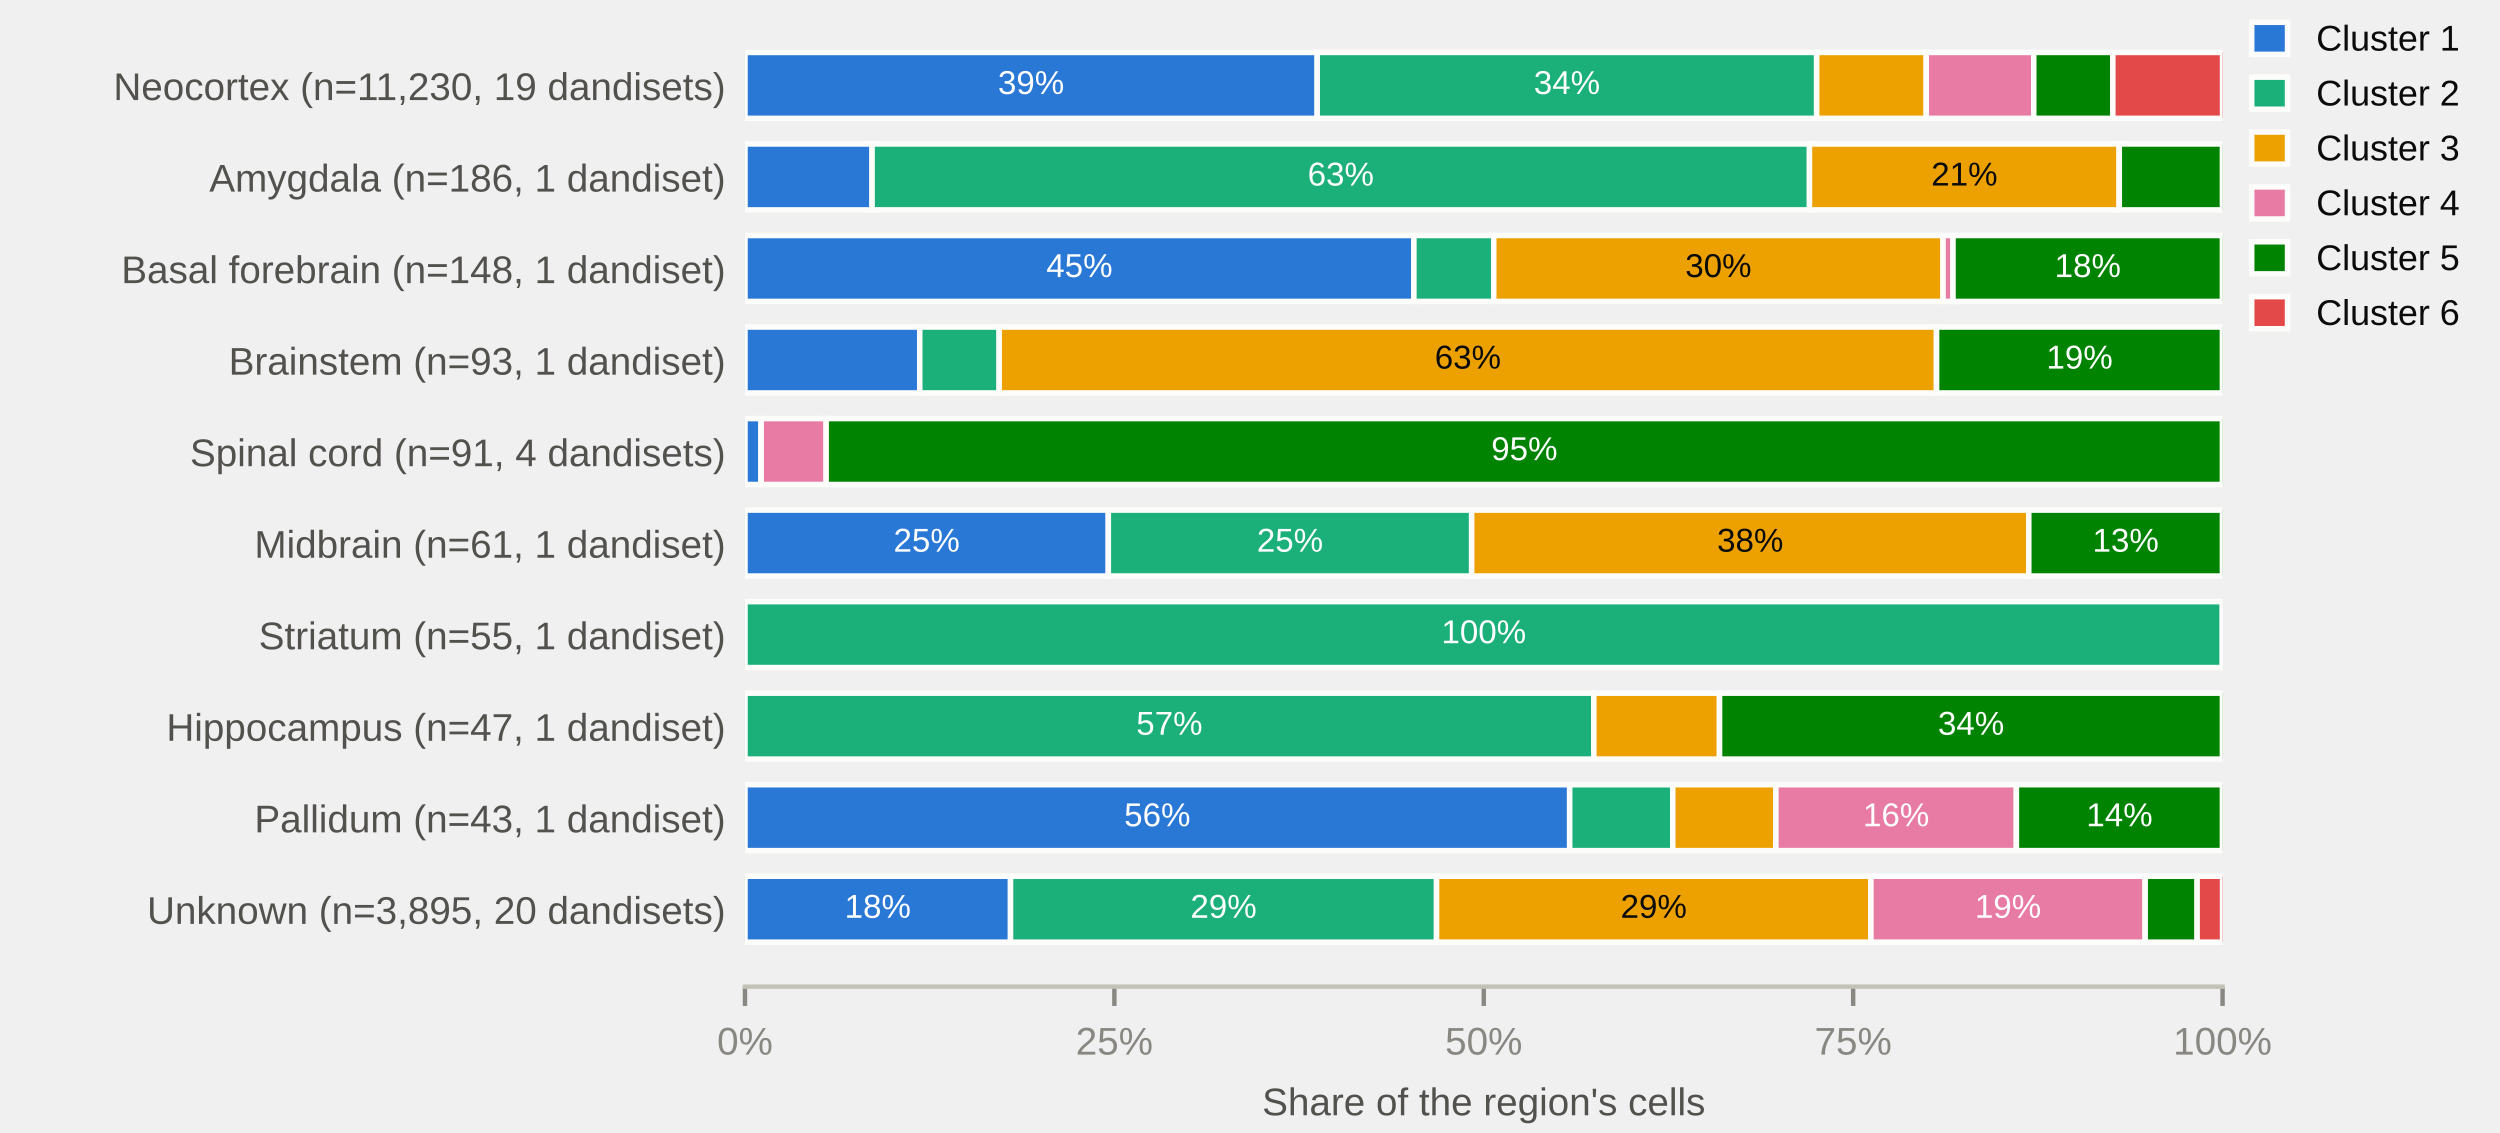
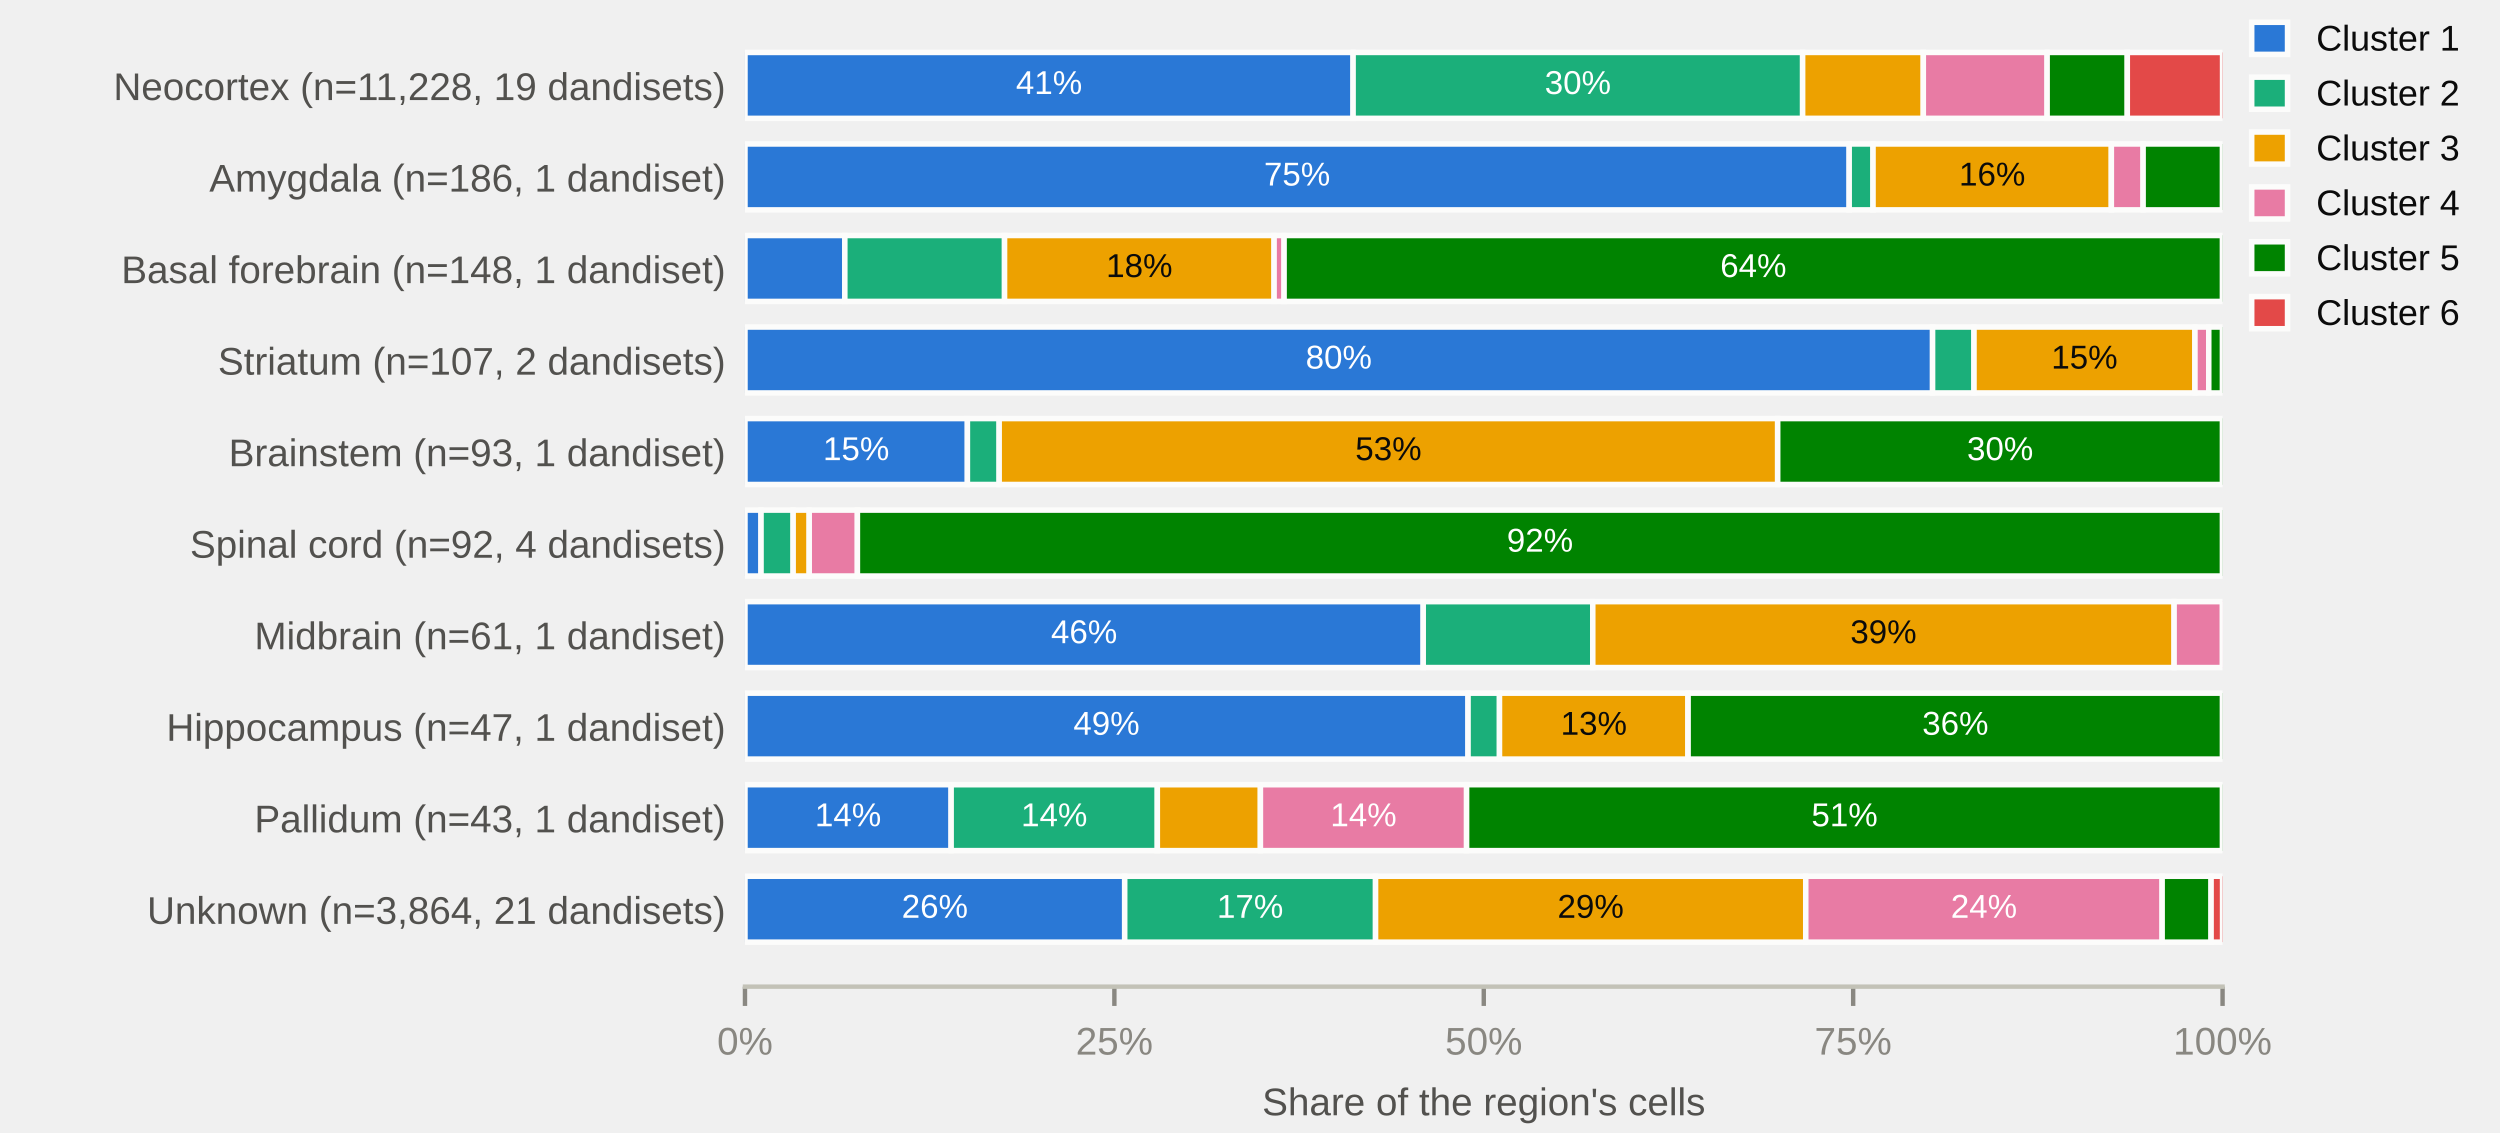
<svg xmlns="http://www.w3.org/2000/svg" xmlns:xlink="http://www.w3.org/1999/xlink" width="453.17pt" height="205.289pt" viewBox="0 0 453.17 205.289" version="1.1">
  <defs>
    <style type="text/css">*{stroke-linejoin: round; stroke-linecap: butt}</style>
  </defs>
  <g id="figure_1">
    <g id="patch_1">
      <path d="M 0 205.289  L 453.17 205.289  L 453.17 0  L 0 0  L 0 205.289  z " style="fill: none" />
    </g>
    <g id="axes_1">
      <g id="patch_2">
        <path d="M 135.04 178.848  L 402.88 178.848  L 402.88 1.44  L 135.04 1.44  L 135.04 178.848  z " style="fill: none" />
      </g>
      <g id="patch_3">
-         <path d="M 135.04 170.784  L 183.176 170.784  L 183.176 158.837  L 135.04 158.837  z " clip-path="url(#pa1163bbc24)" style="fill: #2a78d6; stroke: #fcfcfb; stroke-linejoin: miter" />
+         <path d="M 135.04 170.784  L 203.872 170.784  L 203.872 158.837  L 135.04 158.837  z " clip-path="url(#p3c874827e0)" style="fill: #2a78d6; stroke: #fcfcfb; stroke-linejoin: miter" />
      </g>
      <g id="patch_4">
-         <path d="M 135.04 154.191  L 284.533 154.191  L 284.533 142.245  L 135.04 142.245  z " clip-path="url(#pa1163bbc24)" style="fill: #2a78d6; stroke: #fcfcfb; stroke-linejoin: miter" />
+         <path d="M 135.04 154.191  L 172.413 154.191  L 172.413 142.245  L 135.04 142.245  z " clip-path="url(#p3c874827e0)" style="fill: #2a78d6; stroke: #fcfcfb; stroke-linejoin: miter" />
      </g>
      <g id="patch_5">
-         <path d="M 135.04 137.599  L 135.04 137.599  L 135.04 125.652  L 135.04 125.652  z " clip-path="url(#pa1163bbc24)" style="fill: #2a78d6; stroke: #fcfcfb; stroke-linejoin: miter" />
+         <path d="M 135.04 137.599  L 266.111 137.599  L 266.111 125.652  L 135.04 125.652  z " clip-path="url(#p3c874827e0)" style="fill: #2a78d6; stroke: #fcfcfb; stroke-linejoin: miter" />
      </g>
      <g id="patch_6">
-         <path d="M 135.04 121.006  L 135.04 121.006  L 135.04 109.06  L 135.04 109.06  z " clip-path="url(#pa1163bbc24)" style="fill: #2a78d6; stroke: #fcfcfb; stroke-linejoin: miter" />
+         <path d="M 135.04 121.006  L 257.983 121.006  L 257.983 109.06  L 135.04 109.06  z " clip-path="url(#p3c874827e0)" style="fill: #2a78d6; stroke: #fcfcfb; stroke-linejoin: miter" />
      </g>
      <g id="patch_7">
-         <path d="M 135.04 104.414  L 200.903 104.414  L 200.903 92.467  L 135.04 92.467  z " clip-path="url(#pa1163bbc24)" style="fill: #2a78d6; stroke: #fcfcfb; stroke-linejoin: miter" />
+         <path d="M 135.04 104.414  L 137.952 104.414  L 137.952 92.467  L 135.04 92.467  z " clip-path="url(#p3c874827e0)" style="fill: #2a78d6; stroke: #fcfcfb; stroke-linejoin: miter" />
      </g>
      <g id="patch_8">
-         <path d="M 135.04 87.821  L 137.984 87.821  L 137.984 75.874  L 135.04 75.874  z " clip-path="url(#pa1163bbc24)" style="fill: #2a78d6; stroke: #fcfcfb; stroke-linejoin: miter" />
+         <path d="M 135.04 87.821  L 175.36 87.821  L 175.36 75.874  L 135.04 75.874  z " clip-path="url(#p3c874827e0)" style="fill: #2a78d6; stroke: #fcfcfb; stroke-linejoin: miter" />
      </g>
      <g id="patch_9">
-         <path d="M 135.04 71.228  L 166.72 71.228  L 166.72 59.282  L 135.04 59.282  z " clip-path="url(#pa1163bbc24)" style="fill: #2a78d6; stroke: #fcfcfb; stroke-linejoin: miter" />
+         <path d="M 135.04 71.228  L 350.314 71.228  L 350.314 59.282  L 135.04 59.282  z " clip-path="url(#p3c874827e0)" style="fill: #2a78d6; stroke: #fcfcfb; stroke-linejoin: miter" />
      </g>
      <g id="patch_10">
-         <path d="M 135.04 54.636  L 256.292 54.636  L 256.292 42.689  L 135.04 42.689  z " clip-path="url(#pa1163bbc24)" style="fill: #2a78d6; stroke: #fcfcfb; stroke-linejoin: miter" />
+         <path d="M 135.04 54.636  L 153.138 54.636  L 153.138 42.689  L 135.04 42.689  z " clip-path="url(#p3c874827e0)" style="fill: #2a78d6; stroke: #fcfcfb; stroke-linejoin: miter" />
      </g>
      <g id="patch_11">
-         <path d="M 135.04 38.043  L 158.08 38.043  L 158.08 26.097  L 135.04 26.097  z " clip-path="url(#pa1163bbc24)" style="fill: #2a78d6; stroke: #fcfcfb; stroke-linejoin: miter" />
+         <path d="M 135.04 38.043  L 335.2 38.043  L 335.2 26.097  L 135.04 26.097  z " clip-path="url(#p3c874827e0)" style="fill: #2a78d6; stroke: #fcfcfb; stroke-linejoin: miter" />
      </g>
      <g id="patch_12">
-         <path d="M 135.04 21.451  L 238.766 21.451  L 238.766 9.504  L 135.04 9.504  z " clip-path="url(#pa1163bbc24)" style="fill: #2a78d6; stroke: #fcfcfb; stroke-linejoin: miter" />
+         <path d="M 135.04 21.451  L 245.273 21.451  L 245.273 9.504  L 135.04 9.504  z " clip-path="url(#p3c874827e0)" style="fill: #2a78d6; stroke: #fcfcfb; stroke-linejoin: miter" />
      </g>
      <g id="patch_13">
-         <path d="M 183.176 170.784  L 260.399 170.784  L 260.399 158.837  L 183.176 158.837  z " clip-path="url(#pa1163bbc24)" style="fill: #1baf7a; stroke: #fcfcfb; stroke-linejoin: miter" />
+         <path d="M 203.872 170.784  L 249.344 170.784  L 249.344 158.837  L 203.872 158.837  z " clip-path="url(#p3c874827e0)" style="fill: #1baf7a; stroke: #fcfcfb; stroke-linejoin: miter" />
      </g>
      <g id="patch_14">
-         <path d="M 284.533 154.191  L 303.219 154.191  L 303.219 142.245  L 284.533 142.245  z " clip-path="url(#pa1163bbc24)" style="fill: #1baf7a; stroke: #fcfcfb; stroke-linejoin: miter" />
+         <path d="M 172.413 154.191  L 209.787 154.191  L 209.787 142.245  L 172.413 142.245  z " clip-path="url(#p3c874827e0)" style="fill: #1baf7a; stroke: #fcfcfb; stroke-linejoin: miter" />
      </g>
      <g id="patch_15">
-         <path d="M 135.04 137.599  L 288.906 137.599  L 288.906 125.652  L 135.04 125.652  z " clip-path="url(#pa1163bbc24)" style="fill: #1baf7a; stroke: #fcfcfb; stroke-linejoin: miter" />
+         <path d="M 266.111 137.599  L 271.81 137.599  L 271.81 125.652  L 266.111 125.652  z " clip-path="url(#p3c874827e0)" style="fill: #1baf7a; stroke: #fcfcfb; stroke-linejoin: miter" />
      </g>
      <g id="patch_16">
-         <path d="M 135.04 121.006  L 402.88 121.006  L 402.88 109.06  L 135.04 109.06  z " clip-path="url(#pa1163bbc24)" style="fill: #1baf7a; stroke: #fcfcfb; stroke-linejoin: miter" />
+         <path d="M 257.983 121.006  L 288.719 121.006  L 288.719 109.06  L 257.983 109.06  z " clip-path="url(#p3c874827e0)" style="fill: #1baf7a; stroke: #fcfcfb; stroke-linejoin: miter" />
      </g>
      <g id="patch_17">
-         <path d="M 200.903 104.414  L 266.765 104.414  L 266.765 92.467  L 200.903 92.467  z " clip-path="url(#pa1163bbc24)" style="fill: #1baf7a; stroke: #fcfcfb; stroke-linejoin: miter" />
+         <path d="M 137.952 104.414  L 143.774 104.414  L 143.774 92.467  L 137.952 92.467  z " clip-path="url(#p3c874827e0)" style="fill: #1baf7a; stroke: #fcfcfb; stroke-linejoin: miter" />
      </g>
      <g id="patch_18">
-         <path d="M 137.984 87.821  L 137.984 87.821  L 137.984 75.874  L 137.984 75.874  z " clip-path="url(#pa1163bbc24)" style="fill: #1baf7a; stroke: #fcfcfb; stroke-linejoin: miter" />
+         <path d="M 175.36 87.821  L 181.12 87.821  L 181.12 75.874  L 175.36 75.874  z " clip-path="url(#p3c874827e0)" style="fill: #1baf7a; stroke: #fcfcfb; stroke-linejoin: miter" />
      </g>
      <g id="patch_19">
-         <path d="M 166.72 71.228  L 181.12 71.228  L 181.12 59.282  L 166.72 59.282  z " clip-path="url(#pa1163bbc24)" style="fill: #1baf7a; stroke: #fcfcfb; stroke-linejoin: miter" />
+         <path d="M 350.314 71.228  L 357.823 71.228  L 357.823 59.282  L 350.314 59.282  z " clip-path="url(#p3c874827e0)" style="fill: #1baf7a; stroke: #fcfcfb; stroke-linejoin: miter" />
      </g>
      <g id="patch_20">
-         <path d="M 256.292 54.636  L 270.77 54.636  L 270.77 42.689  L 256.292 42.689  z " clip-path="url(#pa1163bbc24)" style="fill: #1baf7a; stroke: #fcfcfb; stroke-linejoin: miter" />
+         <path d="M 153.138 54.636  L 182.093 54.636  L 182.093 42.689  L 153.138 42.689  z " clip-path="url(#p3c874827e0)" style="fill: #1baf7a; stroke: #fcfcfb; stroke-linejoin: miter" />
      </g>
      <g id="patch_21">
-         <path d="M 158.08 38.043  L 328 38.043  L 328 26.097  L 158.08 26.097  z " clip-path="url(#pa1163bbc24)" style="fill: #1baf7a; stroke: #fcfcfb; stroke-linejoin: miter" />
+         <path d="M 335.2 38.043  L 339.52 38.043  L 339.52 26.097  L 335.2 26.097  z " clip-path="url(#p3c874827e0)" style="fill: #1baf7a; stroke: #fcfcfb; stroke-linejoin: miter" />
      </g>
      <g id="patch_22">
-         <path d="M 238.766 21.451  L 329.302 21.451  L 329.302 9.504  L 238.766 9.504  z " clip-path="url(#pa1163bbc24)" style="fill: #1baf7a; stroke: #fcfcfb; stroke-linejoin: miter" />
+         <path d="M 245.273 21.451  L 326.76 21.451  L 326.76 9.504  L 245.273 9.504  z " clip-path="url(#p3c874827e0)" style="fill: #1baf7a; stroke: #fcfcfb; stroke-linejoin: miter" />
      </g>
      <g id="patch_23">
-         <path d="M 260.399 170.784  L 339.135 170.784  L 339.135 158.837  L 260.399 158.837  z " clip-path="url(#pa1163bbc24)" style="fill: #eda100; stroke: #fcfcfb; stroke-linejoin: miter" />
+         <path d="M 249.344 170.784  L 327.325 170.784  L 327.325 158.837  L 249.344 158.837  z " clip-path="url(#p3c874827e0)" style="fill: #eda100; stroke: #fcfcfb; stroke-linejoin: miter" />
      </g>
      <g id="patch_24">
-         <path d="M 303.219 154.191  L 321.906 154.191  L 321.906 142.245  L 303.219 142.245  z " clip-path="url(#pa1163bbc24)" style="fill: #eda100; stroke: #fcfcfb; stroke-linejoin: miter" />
+         <path d="M 209.787 154.191  L 228.473 154.191  L 228.473 142.245  L 209.787 142.245  z " clip-path="url(#p3c874827e0)" style="fill: #eda100; stroke: #fcfcfb; stroke-linejoin: miter" />
      </g>
      <g id="patch_25">
-         <path d="M 288.906 137.599  L 311.701 137.599  L 311.701 125.652  L 288.906 125.652  z " clip-path="url(#pa1163bbc24)" style="fill: #eda100; stroke: #fcfcfb; stroke-linejoin: miter" />
+         <path d="M 271.81 137.599  L 306.002 137.599  L 306.002 125.652  L 271.81 125.652  z " clip-path="url(#p3c874827e0)" style="fill: #eda100; stroke: #fcfcfb; stroke-linejoin: miter" />
      </g>
      <g id="patch_26">
-         <path d="M 402.88 121.006  L 402.88 121.006  L 402.88 109.06  L 402.88 109.06  z " clip-path="url(#pa1163bbc24)" style="fill: #eda100; stroke: #fcfcfb; stroke-linejoin: miter" />
+         <path d="M 288.719 121.006  L 394.099 121.006  L 394.099 109.06  L 288.719 109.06  z " clip-path="url(#p3c874827e0)" style="fill: #eda100; stroke: #fcfcfb; stroke-linejoin: miter" />
      </g>
      <g id="patch_27">
-         <path d="M 266.765 104.414  L 367.754 104.414  L 367.754 92.467  L 266.765 92.467  z " clip-path="url(#pa1163bbc24)" style="fill: #eda100; stroke: #fcfcfb; stroke-linejoin: miter" />
+         <path d="M 143.774 104.414  L 146.686 104.414  L 146.686 92.467  L 143.774 92.467  z " clip-path="url(#p3c874827e0)" style="fill: #eda100; stroke: #fcfcfb; stroke-linejoin: miter" />
      </g>
      <g id="patch_28">
-         <path d="M 137.984 87.821  L 137.984 87.821  L 137.984 75.874  L 137.984 75.874  z " clip-path="url(#pa1163bbc24)" style="fill: #eda100; stroke: #fcfcfb; stroke-linejoin: miter" />
+         <path d="M 181.12 87.821  L 322.24 87.821  L 322.24 75.874  L 181.12 75.874  z " clip-path="url(#p3c874827e0)" style="fill: #eda100; stroke: #fcfcfb; stroke-linejoin: miter" />
      </g>
      <g id="patch_29">
-         <path d="M 181.12 71.228  L 351.04 71.228  L 351.04 59.282  L 181.12 59.282  z " clip-path="url(#pa1163bbc24)" style="fill: #eda100; stroke: #fcfcfb; stroke-linejoin: miter" />
+         <path d="M 357.823 71.228  L 397.874 71.228  L 397.874 59.282  L 357.823 59.282  z " clip-path="url(#p3c874827e0)" style="fill: #eda100; stroke: #fcfcfb; stroke-linejoin: miter" />
      </g>
      <g id="patch_30">
-         <path d="M 270.77 54.636  L 352.208 54.636  L 352.208 42.689  L 270.77 42.689  z " clip-path="url(#pa1163bbc24)" style="fill: #eda100; stroke: #fcfcfb; stroke-linejoin: miter" />
+         <path d="M 182.093 54.636  L 230.956 54.636  L 230.956 42.689  L 182.093 42.689  z " clip-path="url(#p3c874827e0)" style="fill: #eda100; stroke: #fcfcfb; stroke-linejoin: miter" />
      </g>
      <g id="patch_31">
-         <path d="M 328 38.043  L 384.16 38.043  L 384.16 26.097  L 328 26.097  z " clip-path="url(#pa1163bbc24)" style="fill: #eda100; stroke: #fcfcfb; stroke-linejoin: miter" />
+         <path d="M 339.52 38.043  L 382.72 38.043  L 382.72 26.097  L 339.52 26.097  z " clip-path="url(#p3c874827e0)" style="fill: #eda100; stroke: #fcfcfb; stroke-linejoin: miter" />
      </g>
      <g id="patch_32">
-         <path d="M 329.302 21.451  L 349.169 21.451  L 349.169 9.504  L 329.302 9.504  z " clip-path="url(#pa1163bbc24)" style="fill: #eda100; stroke: #fcfcfb; stroke-linejoin: miter" />
+         <path d="M 326.76 21.451  L 348.635 21.451  L 348.635 9.504  L 326.76 9.504  z " clip-path="url(#p3c874827e0)" style="fill: #eda100; stroke: #fcfcfb; stroke-linejoin: miter" />
      </g>
      <g id="patch_33">
-         <path d="M 339.135 170.784  L 388.852 170.784  L 388.852 158.837  L 339.135 158.837  z " clip-path="url(#pa1163bbc24)" style="fill: #e87ba4; stroke: #fcfcfb; stroke-linejoin: miter" />
+         <path d="M 327.325 170.784  L 391.928 170.784  L 391.928 158.837  L 327.325 158.837  z " clip-path="url(#p3c874827e0)" style="fill: #e87ba4; stroke: #fcfcfb; stroke-linejoin: miter" />
      </g>
      <g id="patch_34">
-         <path d="M 321.906 154.191  L 365.507 154.191  L 365.507 142.245  L 321.906 142.245  z " clip-path="url(#pa1163bbc24)" style="fill: #e87ba4; stroke: #fcfcfb; stroke-linejoin: miter" />
+         <path d="M 228.473 154.191  L 265.846 154.191  L 265.846 142.245  L 228.473 142.245  z " clip-path="url(#p3c874827e0)" style="fill: #e87ba4; stroke: #fcfcfb; stroke-linejoin: miter" />
      </g>
      <g id="patch_35">
-         <path d="M 311.701 137.599  L 311.701 137.599  L 311.701 125.652  L 311.701 125.652  z " clip-path="url(#pa1163bbc24)" style="fill: #e87ba4; stroke: #fcfcfb; stroke-linejoin: miter" />
+         <path d="M 306.002 137.599  L 306.002 137.599  L 306.002 125.652  L 306.002 125.652  z " clip-path="url(#p3c874827e0)" style="fill: #e87ba4; stroke: #fcfcfb; stroke-linejoin: miter" />
      </g>
      <g id="patch_36">
-         <path d="M 402.88 121.006  L 402.88 121.006  L 402.88 109.06  L 402.88 109.06  z " clip-path="url(#pa1163bbc24)" style="fill: #e87ba4; stroke: #fcfcfb; stroke-linejoin: miter" />
+         <path d="M 394.099 121.006  L 402.88 121.006  L 402.88 109.06  L 394.099 109.06  z " clip-path="url(#p3c874827e0)" style="fill: #e87ba4; stroke: #fcfcfb; stroke-linejoin: miter" />
      </g>
      <g id="patch_37">
-         <path d="M 367.754 104.414  L 367.754 104.414  L 367.754 92.467  L 367.754 92.467  z " clip-path="url(#pa1163bbc24)" style="fill: #e87ba4; stroke: #fcfcfb; stroke-linejoin: miter" />
+         <path d="M 146.686 104.414  L 155.42 104.414  L 155.42 92.467  L 146.686 92.467  z " clip-path="url(#p3c874827e0)" style="fill: #e87ba4; stroke: #fcfcfb; stroke-linejoin: miter" />
      </g>
      <g id="patch_38">
-         <path d="M 137.984 87.821  L 149.757 87.821  L 149.757 75.874  L 137.984 75.874  z " clip-path="url(#pa1163bbc24)" style="fill: #e87ba4; stroke: #fcfcfb; stroke-linejoin: miter" />
+         <path d="M 322.24 87.821  L 322.24 87.821  L 322.24 75.874  L 322.24 75.874  z " clip-path="url(#p3c874827e0)" style="fill: #e87ba4; stroke: #fcfcfb; stroke-linejoin: miter" />
      </g>
      <g id="patch_39">
-         <path d="M 351.04 71.228  L 351.04 71.228  L 351.04 59.282  L 351.04 59.282  z " clip-path="url(#pa1163bbc24)" style="fill: #e87ba4; stroke: #fcfcfb; stroke-linejoin: miter" />
+         <path d="M 397.874 71.228  L 400.377 71.228  L 400.377 59.282  L 397.874 59.282  z " clip-path="url(#p3c874827e0)" style="fill: #e87ba4; stroke: #fcfcfb; stroke-linejoin: miter" />
      </g>
      <g id="patch_40">
-         <path d="M 352.208 54.636  L 354.018 54.636  L 354.018 42.689  L 352.208 42.689  z " clip-path="url(#pa1163bbc24)" style="fill: #e87ba4; stroke: #fcfcfb; stroke-linejoin: miter" />
+         <path d="M 230.956 54.636  L 232.766 54.636  L 232.766 42.689  L 230.956 42.689  z " clip-path="url(#p3c874827e0)" style="fill: #e87ba4; stroke: #fcfcfb; stroke-linejoin: miter" />
      </g>
      <g id="patch_41">
-         <path d="M 384.16 38.043  L 384.16 38.043  L 384.16 26.097  L 384.16 26.097  z " clip-path="url(#pa1163bbc24)" style="fill: #e87ba4; stroke: #fcfcfb; stroke-linejoin: miter" />
+         <path d="M 382.72 38.043  L 388.48 38.043  L 388.48 26.097  L 382.72 26.097  z " clip-path="url(#p3c874827e0)" style="fill: #e87ba4; stroke: #fcfcfb; stroke-linejoin: miter" />
      </g>
      <g id="patch_42">
-         <path d="M 349.169 21.451  L 368.655 21.451  L 368.655 9.504  L 349.169 9.504  z " clip-path="url(#pa1163bbc24)" style="fill: #e87ba4; stroke: #fcfcfb; stroke-linejoin: miter" />
+         <path d="M 348.635 21.451  L 371.082 21.451  L 371.082 9.504  L 348.635 9.504  z " clip-path="url(#p3c874827e0)" style="fill: #e87ba4; stroke: #fcfcfb; stroke-linejoin: miter" />
      </g>
      <g id="patch_43">
-         <path d="M 388.852 170.784  L 398.273 170.784  L 398.273 158.837  L 388.852 158.837  z " clip-path="url(#pa1163bbc24)" style="fill: #008300; stroke: #fcfcfb; stroke-linejoin: miter" />
+         <path d="M 391.928 170.784  L 400.801 170.784  L 400.801 158.837  L 391.928 158.837  z " clip-path="url(#p3c874827e0)" style="fill: #008300; stroke: #fcfcfb; stroke-linejoin: miter" />
      </g>
      <g id="patch_44">
-         <path d="M 365.507 154.191  L 402.88 154.191  L 402.88 142.245  L 365.507 142.245  z " clip-path="url(#pa1163bbc24)" style="fill: #008300; stroke: #fcfcfb; stroke-linejoin: miter" />
+         <path d="M 265.846 154.191  L 402.88 154.191  L 402.88 142.245  L 265.846 142.245  z " clip-path="url(#p3c874827e0)" style="fill: #008300; stroke: #fcfcfb; stroke-linejoin: miter" />
      </g>
      <g id="patch_45">
-         <path d="M 311.701 137.599  L 402.88 137.599  L 402.88 125.652  L 311.701 125.652  z " clip-path="url(#pa1163bbc24)" style="fill: #008300; stroke: #fcfcfb; stroke-linejoin: miter" />
+         <path d="M 306.002 137.599  L 402.88 137.599  L 402.88 125.652  L 306.002 125.652  z " clip-path="url(#p3c874827e0)" style="fill: #008300; stroke: #fcfcfb; stroke-linejoin: miter" />
      </g>
      <g id="patch_46">
-         <path d="M 402.88 121.006  L 402.88 121.006  L 402.88 109.06  L 402.88 109.06  z " clip-path="url(#pa1163bbc24)" style="fill: #008300; stroke: #fcfcfb; stroke-linejoin: miter" />
+         <path d="M 402.88 121.006  L 402.88 121.006  L 402.88 109.06  L 402.88 109.06  z " clip-path="url(#p3c874827e0)" style="fill: #008300; stroke: #fcfcfb; stroke-linejoin: miter" />
      </g>
      <g id="patch_47">
-         <path d="M 367.754 104.414  L 402.88 104.414  L 402.88 92.467  L 367.754 92.467  z " clip-path="url(#pa1163bbc24)" style="fill: #008300; stroke: #fcfcfb; stroke-linejoin: miter" />
+         <path d="M 155.42 104.414  L 402.88 104.414  L 402.88 92.467  L 155.42 92.467  z " clip-path="url(#p3c874827e0)" style="fill: #008300; stroke: #fcfcfb; stroke-linejoin: miter" />
      </g>
      <g id="patch_48">
-         <path d="M 149.757 87.821  L 402.88 87.821  L 402.88 75.874  L 149.757 75.874  z " clip-path="url(#pa1163bbc24)" style="fill: #008300; stroke: #fcfcfb; stroke-linejoin: miter" />
+         <path d="M 322.24 87.821  L 402.88 87.821  L 402.88 75.874  L 322.24 75.874  z " clip-path="url(#p3c874827e0)" style="fill: #008300; stroke: #fcfcfb; stroke-linejoin: miter" />
      </g>
      <g id="patch_49">
-         <path d="M 351.04 71.228  L 402.88 71.228  L 402.88 59.282  L 351.04 59.282  z " clip-path="url(#pa1163bbc24)" style="fill: #008300; stroke: #fcfcfb; stroke-linejoin: miter" />
+         <path d="M 400.377 71.228  L 402.88 71.228  L 402.88 59.282  L 400.377 59.282  z " clip-path="url(#p3c874827e0)" style="fill: #008300; stroke: #fcfcfb; stroke-linejoin: miter" />
      </g>
      <g id="patch_50">
-         <path d="M 354.018 54.636  L 402.88 54.636  L 402.88 42.689  L 354.018 42.689  z " clip-path="url(#pa1163bbc24)" style="fill: #008300; stroke: #fcfcfb; stroke-linejoin: miter" />
+         <path d="M 232.766 54.636  L 402.88 54.636  L 402.88 42.689  L 232.766 42.689  z " clip-path="url(#p3c874827e0)" style="fill: #008300; stroke: #fcfcfb; stroke-linejoin: miter" />
      </g>
      <g id="patch_51">
-         <path d="M 384.16 38.043  L 402.88 38.043  L 402.88 26.097  L 384.16 26.097  z " clip-path="url(#pa1163bbc24)" style="fill: #008300; stroke: #fcfcfb; stroke-linejoin: miter" />
+         <path d="M 388.48 38.043  L 402.88 38.043  L 402.88 26.097  L 388.48 26.097  z " clip-path="url(#p3c874827e0)" style="fill: #008300; stroke: #fcfcfb; stroke-linejoin: miter" />
      </g>
      <g id="patch_52">
-         <path d="M 368.655 21.451  L 382.989 21.451  L 382.989 9.504  L 368.655 9.504  z " clip-path="url(#pa1163bbc24)" style="fill: #008300; stroke: #fcfcfb; stroke-linejoin: miter" />
+         <path d="M 371.082 21.451  L 385.61 21.451  L 385.61 9.504  L 371.082 9.504  z " clip-path="url(#p3c874827e0)" style="fill: #008300; stroke: #fcfcfb; stroke-linejoin: miter" />
      </g>
      <g id="patch_53">
-         <path d="M 398.273 170.784  L 402.88 170.784  L 402.88 158.837  L 398.273 158.837  z " clip-path="url(#pa1163bbc24)" style="fill: #e34948; stroke: #fcfcfb; stroke-linejoin: miter" />
+         <path d="M 400.801 170.784  L 402.88 170.784  L 402.88 158.837  L 400.801 158.837  z " clip-path="url(#p3c874827e0)" style="fill: #e34948; stroke: #fcfcfb; stroke-linejoin: miter" />
      </g>
      <g id="patch_54">
-         <path d="M 402.88 154.191  L 402.88 154.191  L 402.88 142.245  L 402.88 142.245  z " clip-path="url(#pa1163bbc24)" style="fill: #e34948; stroke: #fcfcfb; stroke-linejoin: miter" />
+         <path d="M 402.88 154.191  L 402.88 154.191  L 402.88 142.245  L 402.88 142.245  z " clip-path="url(#p3c874827e0)" style="fill: #e34948; stroke: #fcfcfb; stroke-linejoin: miter" />
      </g>
      <g id="patch_55">
-         <path d="M 402.88 137.599  L 402.88 137.599  L 402.88 125.652  L 402.88 125.652  z " clip-path="url(#pa1163bbc24)" style="fill: #e34948; stroke: #fcfcfb; stroke-linejoin: miter" />
+         <path d="M 402.88 137.599  L 402.88 137.599  L 402.88 125.652  L 402.88 125.652  z " clip-path="url(#p3c874827e0)" style="fill: #e34948; stroke: #fcfcfb; stroke-linejoin: miter" />
      </g>
      <g id="patch_56">
-         <path d="M 402.88 121.006  L 402.88 121.006  L 402.88 109.06  L 402.88 109.06  z " clip-path="url(#pa1163bbc24)" style="fill: #e34948; stroke: #fcfcfb; stroke-linejoin: miter" />
+         <path d="M 402.88 121.006  L 402.88 121.006  L 402.88 109.06  L 402.88 109.06  z " clip-path="url(#p3c874827e0)" style="fill: #e34948; stroke: #fcfcfb; stroke-linejoin: miter" />
      </g>
      <g id="patch_57">
-         <path d="M 402.88 104.414  L 402.88 104.414  L 402.88 92.467  L 402.88 92.467  z " clip-path="url(#pa1163bbc24)" style="fill: #e34948; stroke: #fcfcfb; stroke-linejoin: miter" />
+         <path d="M 402.88 104.414  L 402.88 104.414  L 402.88 92.467  L 402.88 92.467  z " clip-path="url(#p3c874827e0)" style="fill: #e34948; stroke: #fcfcfb; stroke-linejoin: miter" />
      </g>
      <g id="patch_58">
-         <path d="M 402.88 87.821  L 402.88 87.821  L 402.88 75.874  L 402.88 75.874  z " clip-path="url(#pa1163bbc24)" style="fill: #e34948; stroke: #fcfcfb; stroke-linejoin: miter" />
+         <path d="M 402.88 87.821  L 402.88 87.821  L 402.88 75.874  L 402.88 75.874  z " clip-path="url(#p3c874827e0)" style="fill: #e34948; stroke: #fcfcfb; stroke-linejoin: miter" />
      </g>
      <g id="patch_59">
-         <path d="M 402.88 71.228  L 402.88 71.228  L 402.88 59.282  L 402.88 59.282  z " clip-path="url(#pa1163bbc24)" style="fill: #e34948; stroke: #fcfcfb; stroke-linejoin: miter" />
+         <path d="M 402.88 71.228  L 402.88 71.228  L 402.88 59.282  L 402.88 59.282  z " clip-path="url(#p3c874827e0)" style="fill: #e34948; stroke: #fcfcfb; stroke-linejoin: miter" />
      </g>
      <g id="patch_60">
-         <path d="M 402.88 54.636  L 402.88 54.636  L 402.88 42.689  L 402.88 42.689  z " clip-path="url(#pa1163bbc24)" style="fill: #e34948; stroke: #fcfcfb; stroke-linejoin: miter" />
+         <path d="M 402.88 54.636  L 402.88 54.636  L 402.88 42.689  L 402.88 42.689  z " clip-path="url(#p3c874827e0)" style="fill: #e34948; stroke: #fcfcfb; stroke-linejoin: miter" />
      </g>
      <g id="patch_61">
-         <path d="M 402.88 38.043  L 402.88 38.043  L 402.88 26.097  L 402.88 26.097  z " clip-path="url(#pa1163bbc24)" style="fill: #e34948; stroke: #fcfcfb; stroke-linejoin: miter" />
+         <path d="M 402.88 38.043  L 402.88 38.043  L 402.88 26.097  L 402.88 26.097  z " clip-path="url(#p3c874827e0)" style="fill: #e34948; stroke: #fcfcfb; stroke-linejoin: miter" />
      </g>
      <g id="patch_62">
-         <path d="M 382.989 21.451  L 402.88 21.451  L 402.88 9.504  L 382.989 9.504  z " clip-path="url(#pa1163bbc24)" style="fill: #e34948; stroke: #fcfcfb; stroke-linejoin: miter" />
+         <path d="M 385.61 21.451  L 402.88 21.451  L 402.88 9.504  L 385.61 9.504  z " clip-path="url(#p3c874827e0)" style="fill: #e34948; stroke: #fcfcfb; stroke-linejoin: miter" />
      </g>
      <g id="matplotlib.axis_1">
        <g id="xtick_1">
          <g id="line2d_1">
            <defs>
-               <path id="m5090f2447c" d="M 0 0  L 0 3.5  " style="stroke: #898781; stroke-width: 0.8" />
+               <path id="md7113c85d2" d="M 0 0  L 0 3.5  " style="stroke: #898781; stroke-width: 0.8" />
            </defs>
            <g>
-               <use xlink:href="#m5090f2447c" x="135.04" y="178.848" style="fill: #898781; stroke: #898781; stroke-width: 0.8" />
+               <use xlink:href="#md7113c85d2" x="135.04" y="178.848" style="fill: #898781; stroke: #898781; stroke-width: 0.8" />
            </g>
          </g>
          <g id="text_1">
            <text style="font-size: 7px; font-family: 'Arial', 'Helvetica', 'DejaVu Sans', sans-serif; text-anchor: middle; fill: #898781" x="135.04" y="191.166" transform="rotate(-0 135.0405 191.1664)">0%</text>
          </g>
        </g>
        <g id="xtick_2">
          <g id="line2d_2">
            <g>
-               <use xlink:href="#m5090f2447c" x="202" y="178.848" style="fill: #898781; stroke: #898781; stroke-width: 0.8" />
+               <use xlink:href="#md7113c85d2" x="202" y="178.848" style="fill: #898781; stroke: #898781; stroke-width: 0.8" />
            </g>
          </g>
          <g id="text_2">
            <text style="font-size: 7px; font-family: 'Arial', 'Helvetica', 'DejaVu Sans', sans-serif; text-anchor: middle; fill: #898781" x="202" y="191.166" transform="rotate(-0 202.0005 191.1664)">25%</text>
          </g>
        </g>
        <g id="xtick_3">
          <g id="line2d_3">
            <g>
-               <use xlink:href="#m5090f2447c" x="268.96" y="178.848" style="fill: #898781; stroke: #898781; stroke-width: 0.8" />
+               <use xlink:href="#md7113c85d2" x="268.96" y="178.848" style="fill: #898781; stroke: #898781; stroke-width: 0.8" />
            </g>
          </g>
          <g id="text_3">
            <text style="font-size: 7px; font-family: 'Arial', 'Helvetica', 'DejaVu Sans', sans-serif; text-anchor: middle; fill: #898781" x="268.96" y="191.166" transform="rotate(-0 268.9605 191.1664)">50%</text>
          </g>
        </g>
        <g id="xtick_4">
          <g id="line2d_4">
            <g>
-               <use xlink:href="#m5090f2447c" x="335.92" y="178.848" style="fill: #898781; stroke: #898781; stroke-width: 0.8" />
+               <use xlink:href="#md7113c85d2" x="335.92" y="178.848" style="fill: #898781; stroke: #898781; stroke-width: 0.8" />
            </g>
          </g>
          <g id="text_4">
            <text style="font-size: 7px; font-family: 'Arial', 'Helvetica', 'DejaVu Sans', sans-serif; text-anchor: middle; fill: #898781" x="335.92" y="191.166" transform="rotate(-0 335.9205 191.1664)">75%</text>
          </g>
        </g>
        <g id="xtick_5">
          <g id="line2d_5">
            <g>
-               <use xlink:href="#m5090f2447c" x="402.88" y="178.848" style="fill: #898781; stroke: #898781; stroke-width: 0.8" />
+               <use xlink:href="#md7113c85d2" x="402.88" y="178.848" style="fill: #898781; stroke: #898781; stroke-width: 0.8" />
            </g>
          </g>
          <g id="text_5">
            <text style="font-size: 7px; font-family: 'Arial', 'Helvetica', 'DejaVu Sans', sans-serif; text-anchor: middle; fill: #898781" x="402.88" y="191.166" transform="rotate(-0 402.8805 191.1664)">100%</text>
          </g>
        </g>
        <g id="text_6">
          <text style="font-size: 7px; font-family: 'Arial', 'Helvetica', 'DejaVu Sans', sans-serif; text-anchor: middle; fill: #52514e" x="268.96" y="202.167" transform="rotate(-0 268.9605 202.1669)">Share of the region's cells</text>
        </g>
      </g>
      <g id="matplotlib.axis_2">
        <g id="ytick_1">
          <g id="line2d_6" />
          <g id="text_7">
-             <text style="font-size: 7px; font-family: 'Arial', 'Helvetica', 'DejaVu Sans', sans-serif; text-anchor: end; fill: #52514e" x="131.54" y="167.47" transform="rotate(-0 131.5405 167.4701)">Unknown  (n=3,895, 20 dandisets)</text>
+             <text style="font-size: 7px; font-family: 'Arial', 'Helvetica', 'DejaVu Sans', sans-serif; text-anchor: end; fill: #52514e" x="131.54" y="167.47" transform="rotate(-0 131.5405 167.4701)">Unknown  (n=3,864, 21 dandisets)</text>
          </g>
        </g>
        <g id="ytick_2">
          <g id="line2d_7" />
          <g id="text_8">
            <text style="font-size: 7px; font-family: 'Arial', 'Helvetica', 'DejaVu Sans', sans-serif; text-anchor: end; fill: #52514e" x="131.54" y="150.878" transform="rotate(-0 131.5405 150.8775)">Pallidum  (n=43, 1 dandiset)</text>
          </g>
        </g>
        <g id="ytick_3">
          <g id="line2d_8" />
          <g id="text_9">
            <text style="font-size: 7px; font-family: 'Arial', 'Helvetica', 'DejaVu Sans', sans-serif; text-anchor: end; fill: #52514e" x="131.54" y="134.285" transform="rotate(-0 131.5405 134.2849)">Hippocampus  (n=47, 1 dandiset)</text>
          </g>
        </g>
        <g id="ytick_4">
          <g id="line2d_9" />
          <g id="text_10">
-             <text style="font-size: 7px; font-family: 'Arial', 'Helvetica', 'DejaVu Sans', sans-serif; text-anchor: end; fill: #52514e" x="131.54" y="117.692" transform="rotate(-0 131.5405 117.6923)">Striatum  (n=55, 1 dandiset)</text>
+             <text style="font-size: 7px; font-family: 'Arial', 'Helvetica', 'DejaVu Sans', sans-serif; text-anchor: end; fill: #52514e" x="131.54" y="117.692" transform="rotate(-0 131.5405 117.6923)">Midbrain  (n=61, 1 dandiset)</text>
          </g>
        </g>
        <g id="ytick_5">
          <g id="line2d_10" />
          <g id="text_11">
-             <text style="font-size: 7px; font-family: 'Arial', 'Helvetica', 'DejaVu Sans', sans-serif; text-anchor: end; fill: #52514e" x="131.54" y="101.1" transform="rotate(-0 131.5405 101.0997)">Midbrain  (n=61, 1 dandiset)</text>
+             <text style="font-size: 7px; font-family: 'Arial', 'Helvetica', 'DejaVu Sans', sans-serif; text-anchor: end; fill: #52514e" x="131.54" y="101.1" transform="rotate(-0 131.5405 101.0997)">Spinal cord  (n=92, 4 dandisets)</text>
          </g>
        </g>
        <g id="ytick_6">
          <g id="line2d_11" />
          <g id="text_12">
-             <text style="font-size: 7px; font-family: 'Arial', 'Helvetica', 'DejaVu Sans', sans-serif; text-anchor: end; fill: #52514e" x="131.54" y="84.507" transform="rotate(-0 131.5405 84.50716)">Spinal cord  (n=91, 4 dandisets)</text>
+             <text style="font-size: 7px; font-family: 'Arial', 'Helvetica', 'DejaVu Sans', sans-serif; text-anchor: end; fill: #52514e" x="131.54" y="84.507" transform="rotate(-0 131.5405 84.50716)">Brainstem  (n=93, 1 dandiset)</text>
          </g>
        </g>
        <g id="ytick_7">
          <g id="line2d_12" />
          <g id="text_13">
-             <text style="font-size: 7px; font-family: 'Arial', 'Helvetica', 'DejaVu Sans', sans-serif; text-anchor: end; fill: #52514e" x="131.54" y="67.915" transform="rotate(-0 131.5405 67.91456)">Brainstem  (n=93, 1 dandiset)</text>
+             <text style="font-size: 7px; font-family: 'Arial', 'Helvetica', 'DejaVu Sans', sans-serif; text-anchor: end; fill: #52514e" x="131.54" y="67.915" transform="rotate(-0 131.5405 67.91456)">Striatum  (n=107, 2 dandisets)</text>
          </g>
        </g>
        <g id="ytick_8">
          <g id="line2d_13" />
          <g id="text_14">
            <text style="font-size: 7px; font-family: 'Arial', 'Helvetica', 'DejaVu Sans', sans-serif; text-anchor: end; fill: #52514e" x="131.54" y="51.322" transform="rotate(-0 131.5405 51.32197)">Basal forebrain  (n=148, 1 dandiset)</text>
          </g>
        </g>
        <g id="ytick_9">
          <g id="line2d_14" />
          <g id="text_15">
            <text style="font-size: 7px; font-family: 'Arial', 'Helvetica', 'DejaVu Sans', sans-serif; text-anchor: end; fill: #52514e" x="131.54" y="34.729" transform="rotate(-0 131.5405 34.72938)">Amygdala  (n=186, 1 dandiset)</text>
          </g>
        </g>
        <g id="ytick_10">
          <g id="line2d_15" />
          <g id="text_16">
-             <text style="font-size: 7px; font-family: 'Arial', 'Helvetica', 'DejaVu Sans', sans-serif; text-anchor: end; fill: #52514e" x="131.54" y="18.137" transform="rotate(-0 131.5405 18.13679)">Neocortex  (n=11,230, 19 dandisets)</text>
+             <text style="font-size: 7px; font-family: 'Arial', 'Helvetica', 'DejaVu Sans', sans-serif; text-anchor: end; fill: #52514e" x="131.54" y="18.137" transform="rotate(-0 131.5405 18.13679)">Neocortex  (n=11,228, 19 dandisets)</text>
          </g>
        </g>
      </g>
      <g id="patch_63">
        <path d="M 135.04 178.848  L 402.88 178.848  " style="fill: none; stroke: #c3c2b7; stroke-width: 0.8; stroke-linejoin: miter; stroke-linecap: square" />
      </g>
      <g id="text_17">
-         <text style="font-size: 6px; font-family: 'Arial', 'Helvetica', 'DejaVu Sans', sans-serif; text-anchor: middle; fill: #ffffff" x="159.108" y="166.369" transform="rotate(-0 159.1082 166.3693)">18%</text>
+         <text style="font-size: 6px; font-family: 'Arial', 'Helvetica', 'DejaVu Sans', sans-serif; text-anchor: middle; fill: #ffffff" x="169.456" y="166.369" transform="rotate(-0 169.4562 166.3693)">26%</text>
      </g>
      <g id="text_18">
-         <text style="font-size: 6px; font-family: 'Arial', 'Helvetica', 'DejaVu Sans', sans-serif; text-anchor: middle; fill: #ffffff" x="209.787" y="149.777" transform="rotate(-0 209.7865 149.7767)">56%</text>
+         <text style="font-size: 6px; font-family: 'Arial', 'Helvetica', 'DejaVu Sans', sans-serif; text-anchor: middle; fill: #ffffff" x="153.727" y="149.777" transform="rotate(-0 153.727 149.7767)">14%</text>
      </g>
      <g id="text_19">
-         <text style="font-size: 6px; font-family: 'Arial', 'Helvetica', 'DejaVu Sans', sans-serif; text-anchor: middle; fill: #ffffff" x="167.972" y="99.999" transform="rotate(-0 167.9716 99.99889)">25%</text>
+         <text style="font-size: 6px; font-family: 'Arial', 'Helvetica', 'DejaVu Sans', sans-serif; text-anchor: middle; fill: #ffffff" x="200.576" y="133.184" transform="rotate(-0 200.5758 133.1841)">49%</text>
      </g>
      <g id="text_20">
-         <text style="font-size: 6px; font-family: 'Arial', 'Helvetica', 'DejaVu Sans', sans-serif; text-anchor: middle; fill: #ffffff" x="195.666" y="50.221" transform="rotate(-0 195.6664 50.22111)">45%</text>
+         <text style="font-size: 6px; font-family: 'Arial', 'Helvetica', 'DejaVu Sans', sans-serif; text-anchor: middle; fill: #ffffff" x="196.512" y="116.591" transform="rotate(-0 196.5119 116.5915)">46%</text>
      </g>
      <g id="text_21">
-         <text style="font-size: 6px; font-family: 'Arial', 'Helvetica', 'DejaVu Sans', sans-serif; text-anchor: middle; fill: #ffffff" x="186.903" y="17.036" transform="rotate(-0 186.9032 17.03593)">39%</text>
+         <text style="font-size: 6px; font-family: 'Arial', 'Helvetica', 'DejaVu Sans', sans-serif; text-anchor: middle; fill: #ffffff" x="155.2" y="83.406" transform="rotate(-0 155.2005 83.4063)">15%</text>
      </g>
      <g id="text_22">
-         <text style="font-size: 6px; font-family: 'Arial', 'Helvetica', 'DejaVu Sans', sans-serif; text-anchor: middle; fill: #ffffff" x="221.788" y="166.369" transform="rotate(-0 221.7876 166.3693)">29%</text>
+         <text style="font-size: 6px; font-family: 'Arial', 'Helvetica', 'DejaVu Sans', sans-serif; text-anchor: middle; fill: #ffffff" x="242.677" y="66.814" transform="rotate(-0 242.6771 66.8137)">80%</text>
      </g>
      <g id="text_23">
-         <text style="font-size: 6px; font-family: 'Arial', 'Helvetica', 'DejaVu Sans', sans-serif; text-anchor: middle; fill: #ffffff" x="211.973" y="133.184" transform="rotate(-0 211.9732 133.1841)">57%</text>
+         <text style="font-size: 6px; font-family: 'Arial', 'Helvetica', 'DejaVu Sans', sans-serif; text-anchor: middle; fill: #ffffff" x="235.12" y="33.629" transform="rotate(-0 235.1205 33.62852)">75%</text>
      </g>
      <g id="text_24">
-         <text style="font-size: 6px; font-family: 'Arial', 'Helvetica', 'DejaVu Sans', sans-serif; text-anchor: middle; fill: #ffffff" x="268.96" y="116.591" transform="rotate(-0 268.9605 116.5915)">100%</text>
+         <text style="font-size: 6px; font-family: 'Arial', 'Helvetica', 'DejaVu Sans', sans-serif; text-anchor: middle; fill: #ffffff" x="190.157" y="17.036" transform="rotate(-0 190.1566 17.03593)">41%</text>
      </g>
      <g id="text_25">
-         <text style="font-size: 6px; font-family: 'Arial', 'Helvetica', 'DejaVu Sans', sans-serif; text-anchor: middle; fill: #ffffff" x="233.834" y="99.999" transform="rotate(-0 233.8339 99.99889)">25%</text>
+         <text style="font-size: 6px; font-family: 'Arial', 'Helvetica', 'DejaVu Sans', sans-serif; text-anchor: middle; fill: #ffffff" x="226.608" y="166.369" transform="rotate(-0 226.6079 166.3693)">17%</text>
      </g>
      <g id="text_26">
-         <text style="font-size: 6px; font-family: 'Arial', 'Helvetica', 'DejaVu Sans', sans-serif; text-anchor: middle; fill: #ffffff" x="243.04" y="33.629" transform="rotate(-0 243.0405 33.62852)">63%</text>
+         <text style="font-size: 6px; font-family: 'Arial', 'Helvetica', 'DejaVu Sans', sans-serif; text-anchor: middle; fill: #ffffff" x="191.1" y="149.777" transform="rotate(-0 191.1 149.7767)">14%</text>
      </g>
      <g id="text_27">
-         <text style="font-size: 6px; font-family: 'Arial', 'Helvetica', 'DejaVu Sans', sans-serif; text-anchor: middle; fill: #ffffff" x="284.034" y="17.036" transform="rotate(-0 284.0339 17.03593)">34%</text>
+         <text style="font-size: 6px; font-family: 'Arial', 'Helvetica', 'DejaVu Sans', sans-serif; text-anchor: middle; fill: #ffffff" x="286.017" y="17.036" transform="rotate(-0 286.0165 17.03593)">30%</text>
      </g>
      <g id="text_28">
-         <text style="font-size: 6px; font-family: 'Arial', 'Helvetica', 'DejaVu Sans', sans-serif; text-anchor: middle; fill: #0b0b0b" x="299.767" y="166.369" transform="rotate(-0 299.7672 166.3693)">29%</text>
+         <text style="font-size: 6px; font-family: 'Arial', 'Helvetica', 'DejaVu Sans', sans-serif; text-anchor: middle; fill: #0b0b0b" x="288.335" y="166.369" transform="rotate(-0 288.3345 166.3693)">29%</text>
      </g>
      <g id="text_29">
-         <text style="font-size: 6px; font-family: 'Arial', 'Helvetica', 'DejaVu Sans', sans-serif; text-anchor: middle; fill: #0b0b0b" x="317.259" y="99.999" transform="rotate(-0 317.2595 99.99889)">38%</text>
+         <text style="font-size: 6px; font-family: 'Arial', 'Helvetica', 'DejaVu Sans', sans-serif; text-anchor: middle; fill: #0b0b0b" x="288.906" y="133.184" transform="rotate(-0 288.906 133.1841)">13%</text>
      </g>
      <g id="text_30">
-         <text style="font-size: 6px; font-family: 'Arial', 'Helvetica', 'DejaVu Sans', sans-serif; text-anchor: middle; fill: #0b0b0b" x="266.08" y="66.814" transform="rotate(-0 266.0805 66.8137)">63%</text>
+         <text style="font-size: 6px; font-family: 'Arial', 'Helvetica', 'DejaVu Sans', sans-serif; text-anchor: middle; fill: #0b0b0b" x="341.409" y="116.591" transform="rotate(-0 341.409 116.5915)">39%</text>
      </g>
      <g id="text_31">
-         <text style="font-size: 6px; font-family: 'Arial', 'Helvetica', 'DejaVu Sans', sans-serif; text-anchor: middle; fill: #0b0b0b" x="311.489" y="50.221" transform="rotate(-0 311.4891 50.22111)">30%</text>
+         <text style="font-size: 6px; font-family: 'Arial', 'Helvetica', 'DejaVu Sans', sans-serif; text-anchor: middle; fill: #0b0b0b" x="251.68" y="83.406" transform="rotate(-0 251.6805 83.4063)">53%</text>
      </g>
      <g id="text_32">
-         <text style="font-size: 6px; font-family: 'Arial', 'Helvetica', 'DejaVu Sans', sans-serif; text-anchor: middle; fill: #0b0b0b" x="356.08" y="33.629" transform="rotate(-0 356.0805 33.62852)">21%</text>
+         <text style="font-size: 6px; font-family: 'Arial', 'Helvetica', 'DejaVu Sans', sans-serif; text-anchor: middle; fill: #0b0b0b" x="377.849" y="66.814" transform="rotate(-0 377.8487 66.8137)">15%</text>
      </g>
      <g id="text_33">
-         <text style="font-size: 6px; font-family: 'Arial', 'Helvetica', 'DejaVu Sans', sans-serif; text-anchor: middle; fill: #ffffff" x="363.994" y="166.369" transform="rotate(-0 363.9938 166.3693)">19%</text>
+         <text style="font-size: 6px; font-family: 'Arial', 'Helvetica', 'DejaVu Sans', sans-serif; text-anchor: middle; fill: #0b0b0b" x="206.525" y="50.221" transform="rotate(-0 206.5248 50.22111)">18%</text>
      </g>
      <g id="text_34">
-         <text style="font-size: 6px; font-family: 'Arial', 'Helvetica', 'DejaVu Sans', sans-serif; text-anchor: middle; fill: #ffffff" x="343.707" y="149.777" transform="rotate(-0 343.7065 149.7767)">16%</text>
+         <text style="font-size: 6px; font-family: 'Arial', 'Helvetica', 'DejaVu Sans', sans-serif; text-anchor: middle; fill: #0b0b0b" x="361.12" y="33.629" transform="rotate(-0 361.1205 33.62852)">16%</text>
      </g>
      <g id="text_35">
-         <text style="font-size: 6px; font-family: 'Arial', 'Helvetica', 'DejaVu Sans', sans-serif; text-anchor: middle; fill: #ffffff" x="384.194" y="149.777" transform="rotate(-0 384.194 149.7767)">14%</text>
+         <text style="font-size: 6px; font-family: 'Arial', 'Helvetica', 'DejaVu Sans', sans-serif; text-anchor: middle; fill: #ffffff" x="359.627" y="166.369" transform="rotate(-0 359.6268 166.3693)">24%</text>
      </g>
      <g id="text_36">
-         <text style="font-size: 6px; font-family: 'Arial', 'Helvetica', 'DejaVu Sans', sans-serif; text-anchor: middle; fill: #ffffff" x="357.291" y="133.184" transform="rotate(-0 357.2907 133.1841)">34%</text>
+         <text style="font-size: 6px; font-family: 'Arial', 'Helvetica', 'DejaVu Sans', sans-serif; text-anchor: middle; fill: #ffffff" x="247.16" y="149.777" transform="rotate(-0 247.1595 149.7767)">14%</text>
      </g>
      <g id="text_37">
-         <text style="font-size: 6px; font-family: 'Arial', 'Helvetica', 'DejaVu Sans', sans-serif; text-anchor: middle; fill: #ffffff" x="385.317" y="99.999" transform="rotate(-0 385.3172 99.99889)">13%</text>
+         <text style="font-size: 6px; font-family: 'Arial', 'Helvetica', 'DejaVu Sans', sans-serif; text-anchor: middle; fill: #ffffff" x="334.363" y="149.777" transform="rotate(-0 334.3633 149.7767)">51%</text>
      </g>
      <g id="text_38">
-         <text style="font-size: 6px; font-family: 'Arial', 'Helvetica', 'DejaVu Sans', sans-serif; text-anchor: middle; fill: #ffffff" x="276.319" y="83.406" transform="rotate(-0 276.3187 83.4063)">95%</text>
+         <text style="font-size: 6px; font-family: 'Arial', 'Helvetica', 'DejaVu Sans', sans-serif; text-anchor: middle; fill: #ffffff" x="354.441" y="133.184" transform="rotate(-0 354.4413 133.1841)">36%</text>
      </g>
      <g id="text_39">
-         <text style="font-size: 6px; font-family: 'Arial', 'Helvetica', 'DejaVu Sans', sans-serif; text-anchor: middle; fill: #ffffff" x="376.96" y="66.814" transform="rotate(-0 376.9605 66.8137)">19%</text>
+         <text style="font-size: 6px; font-family: 'Arial', 'Helvetica', 'DejaVu Sans', sans-serif; text-anchor: middle; fill: #ffffff" x="279.15" y="99.999" transform="rotate(-0 279.15 99.99889)">92%</text>
      </g>
      <g id="text_40">
-         <text style="font-size: 6px; font-family: 'Arial', 'Helvetica', 'DejaVu Sans', sans-serif; text-anchor: middle; fill: #ffffff" x="378.449" y="50.221" transform="rotate(-0 378.4491 50.22111)">18%</text>
+         <text style="font-size: 6px; font-family: 'Arial', 'Helvetica', 'DejaVu Sans', sans-serif; text-anchor: middle; fill: #ffffff" x="362.56" y="83.406" transform="rotate(-0 362.5605 83.4063)">30%</text>
+       </g>
+       <g id="text_41">
+         <text style="font-size: 6px; font-family: 'Arial', 'Helvetica', 'DejaVu Sans', sans-serif; text-anchor: middle; fill: #ffffff" x="317.823" y="50.221" transform="rotate(-0 317.8232 50.22111)">64%</text>
      </g>
      <g id="legend_1">
        <g id="patch_64">
          <path d="M 408.159 9.857  L 414.659 9.857  L 414.659 4.04  L 408.159 4.04  z " style="fill: #2a78d6; stroke: #fcfcfb; stroke-linejoin: miter" />
        </g>
-         <g id="text_41">
+         <g id="text_42">
          <text style="font-size: 6.5px; font-family: 'Arial', 'Helvetica', 'DejaVu Sans', sans-serif; text-anchor: start; fill: #0b0b0b" x="419.859" y="9.175" transform="rotate(-0 419.8589 9.175)">Cluster 1</text>
        </g>
        <g id="patch_65">
          <path d="M 408.159 19.804  L 414.659 19.804  L 414.659 13.987  L 408.159 13.987  z " style="fill: #1baf7a; stroke: #fcfcfb; stroke-linejoin: miter" />
        </g>
-         <g id="text_42">
+         <g id="text_43">
          <text style="font-size: 6.5px; font-family: 'Arial', 'Helvetica', 'DejaVu Sans', sans-serif; text-anchor: start; fill: #0b0b0b" x="419.859" y="19.122" transform="rotate(-0 419.8589 19.12152)">Cluster 2</text>
        </g>
        <g id="patch_66">
          <path d="M 408.159 29.751  L 414.659 29.751  L 414.659 23.933  L 408.159 23.933  z " style="fill: #eda100; stroke: #fcfcfb; stroke-linejoin: miter" />
        </g>
-         <g id="text_43">
+         <g id="text_44">
          <text style="font-size: 6.5px; font-family: 'Arial', 'Helvetica', 'DejaVu Sans', sans-serif; text-anchor: start; fill: #0b0b0b" x="419.859" y="29.068" transform="rotate(-0 419.8589 29.06805)">Cluster 3</text>
        </g>
        <g id="patch_67">
          <path d="M 408.159 39.697  L 414.659 39.697  L 414.659 33.88  L 408.159 33.88  z " style="fill: #e87ba4; stroke: #fcfcfb; stroke-linejoin: miter" />
        </g>
-         <g id="text_44">
+         <g id="text_45">
          <text style="font-size: 6.5px; font-family: 'Arial', 'Helvetica', 'DejaVu Sans', sans-serif; text-anchor: start; fill: #0b0b0b" x="419.859" y="39.015" transform="rotate(-0 419.8589 39.01457)">Cluster 4</text>
        </g>
        <g id="patch_68">
          <path d="M 408.159 49.644  L 414.659 49.644  L 414.659 43.826  L 408.159 43.826  z " style="fill: #008300; stroke: #fcfcfb; stroke-linejoin: miter" />
        </g>
-         <g id="text_45">
+         <g id="text_46">
          <text style="font-size: 6.5px; font-family: 'Arial', 'Helvetica', 'DejaVu Sans', sans-serif; text-anchor: start; fill: #0b0b0b" x="419.859" y="48.961" transform="rotate(-0 419.8589 48.96109)">Cluster 5</text>
        </g>
        <g id="patch_69">
          <path d="M 408.159 59.59  L 414.659 59.59  L 414.659 53.773  L 408.159 53.773  z " style="fill: #e34948; stroke: #fcfcfb; stroke-linejoin: miter" />
        </g>
-         <g id="text_46">
+         <g id="text_47">
          <text style="font-size: 6.5px; font-family: 'Arial', 'Helvetica', 'DejaVu Sans', sans-serif; text-anchor: start; fill: #0b0b0b" x="419.859" y="58.908" transform="rotate(-0 419.8589 58.90762)">Cluster 6</text>
        </g>
      </g>
    </g>
  </g>
  <defs>
-     <clipPath id="pa1163bbc24">
+     <clipPath id="p3c874827e0">
      <rect x="135.04" y="1.44" width="267.84" height="177.408" />
    </clipPath>
  </defs>
</svg>
